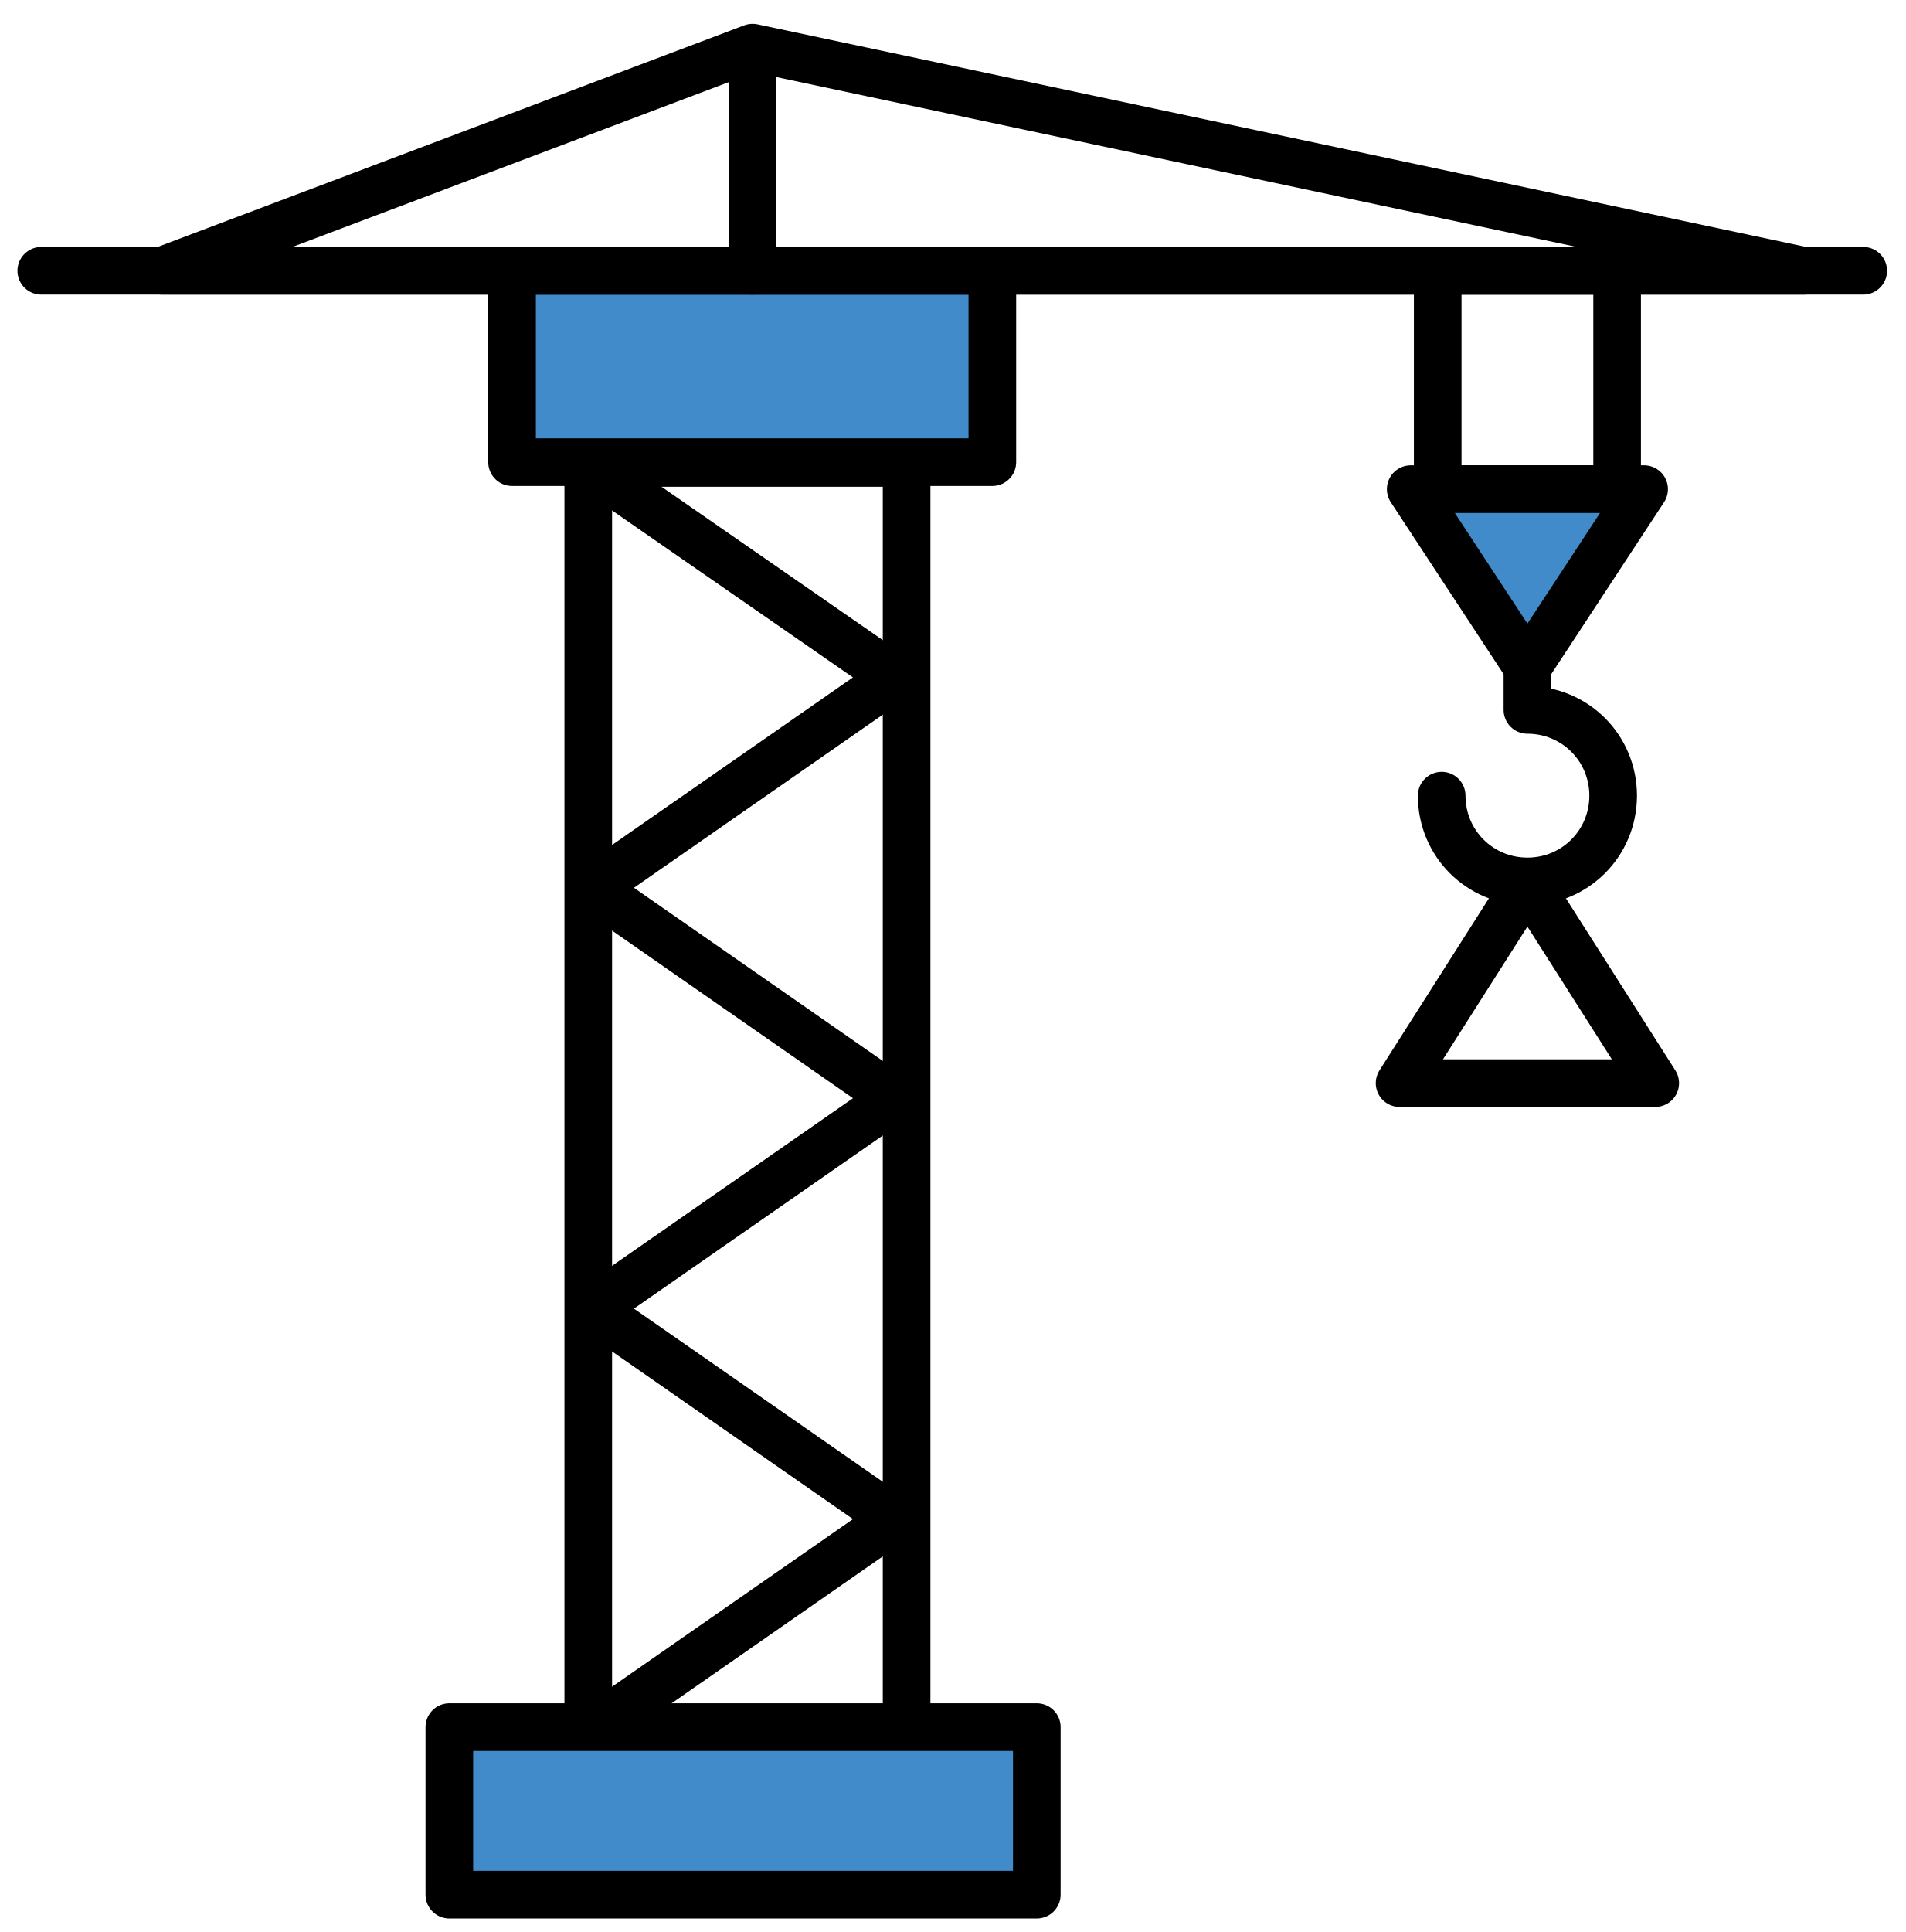
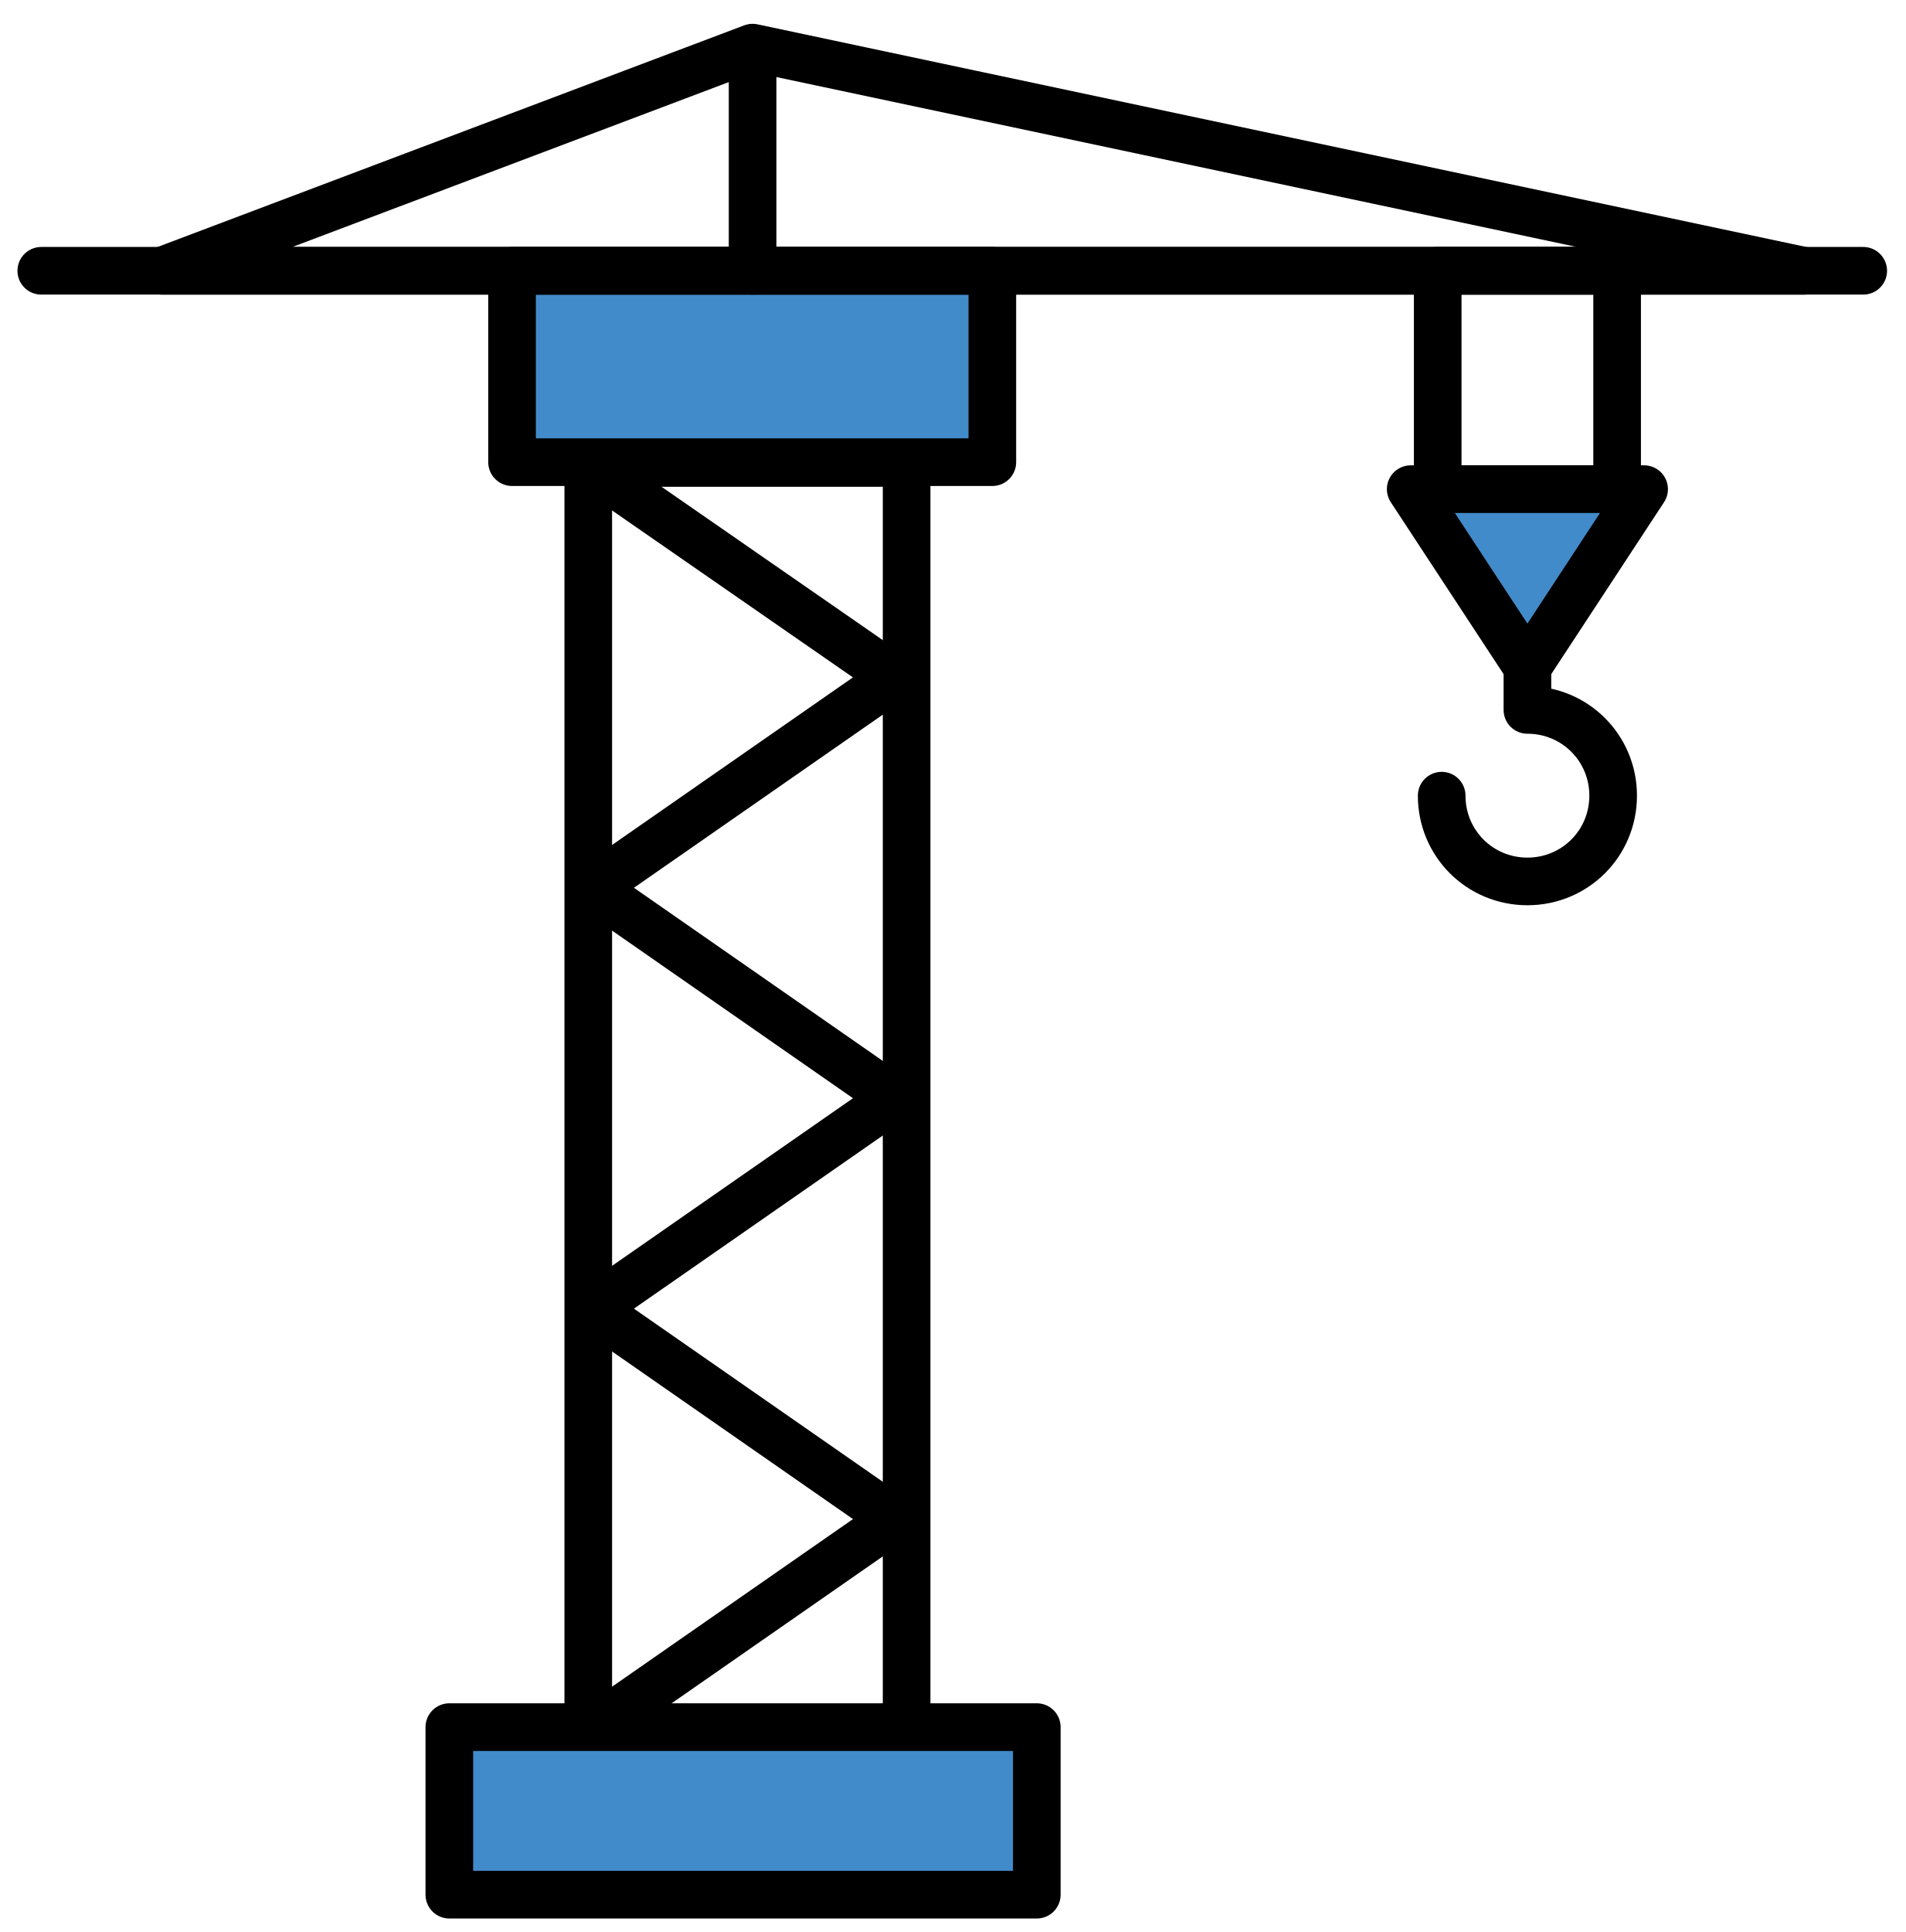
<svg xmlns="http://www.w3.org/2000/svg" version="1.1" id="Слой_1" x="0px" y="0px" viewBox="0 0 240 243.3" xml:space="preserve">
  <style type="text/css">
	.st0{display:none;}
	.st1{fill:#428BCA;stroke:#000000;stroke-width:6;stroke-linejoin:round;stroke-miterlimit:10;}
	.st2{fill:none;stroke:#000000;stroke-width:6;stroke-miterlimit:10;}
	.st3{fill:none;stroke:#000000;stroke-width:4;stroke-miterlimit:10;}
	.st4{fill:none;stroke:#000000;stroke-width:6;stroke-linecap:round;stroke-linejoin:round;stroke-miterlimit:10;}
	.st5{fill:none;stroke:#000000;stroke-width:6;stroke-linejoin:round;stroke-miterlimit:10;}
	.st6{fill:#428BCA;stroke:#000000;stroke-width:6;stroke-linecap:round;stroke-linejoin:round;stroke-miterlimit:10;}
</style>
  <path class="st0" d="M361.5-187.4v-16.4h-23.4L156.7-259v-10.3H58.4v11.5l-100.4,54h-22.5v32.8h-41v98.3h98.3V-171h-41v-16.4H58.3  v409.7H1v16.4h213v-16.4h-57.4v-409.7h106.5v49.2H228L240.3-89h22.8v25.4c-18.7,3.8-32.8,20.4-32.8,40.1c0,22.6,18.4,41,41,41  s41-18.4,41-41H296c0,13.6-11,24.6-24.6,24.6s-24.6-11-24.6-24.6s11-24.6,24.6-24.6h8.2v-41h22.8l12.3-49.2h-35.1v-49.1H361.5z   M-23.6-89h-65.5v-65.5h65.5V-89z M289.6-105.4h-36.4l-4.1-16.4h44.6L289.6-105.4z M140.3-252.9v49.2H74.8v-49.2H140.3z M-7.5-203.8  l65.8-35.4v35.4H-7.5z M129.8-187.4l-55.1,68.8v-68.8H129.8z M140.3,127.3L85.2,58.5l55.1-68.8V127.3z M74.7-92.3l55.1,68.8  L74.7,45.3L74.7-92.3L74.7-92.3z M74.7,71.6l55.1,68.8l-55.1,68.8L74.7,71.6L74.7,71.6z M140.3-36.6l-55.1-68.8l55.1-68.8V-36.6z   M85.2,222.3l55.1-68.8v68.8L85.2,222.3L85.2,222.3z M156.7-241.9l125.2,38.1H156.7V-241.9z" />
  <rect x="64.5" y="34.1" class="st1" width="60.5" height="24.1" />
  <rect x="74.1" y="58.3" class="st2" width="40.1" height="168.9" />
  <line class="st3" x1="130.6" y1="227.1" x2="56.6" y2="227.1" />
  <line class="st4" x1="234.7" y1="34.1" x2="5.2" y2="34.1" />
  <rect x="181.1" y="34.1" class="st5" width="22.6" height="27.5" />
  <polygon class="st1" points="207.1,61.6 177.7,61.6 192.4,84 " />
  <path class="st4" d="M181.6,100.2c0,6,4.8,10.8,10.8,10.8c6,0,10.8-4.8,10.8-10.8c0-6-4.8-10.8-10.8-10.8v-0.1V84" />
  <polygon class="st4" points="227.2,34.1 94.8,6 20.4,34.1 " />
  <line class="st4" x1="94.8" y1="8.6" x2="94.8" y2="34.1" />
  <polyline class="st5" points="74.6,58.9 112.7,85.3 74.6,111.8 112.7,138.3 74.6,164.8 112.7,191.3 74.6,217.8 " />
-   <polygon class="st4" points="208.5,136.4 192.4,111.1 176.3,136.4 " />
  <rect x="56.6" y="217.5" class="st6" width="74" height="21.1" />
</svg>
